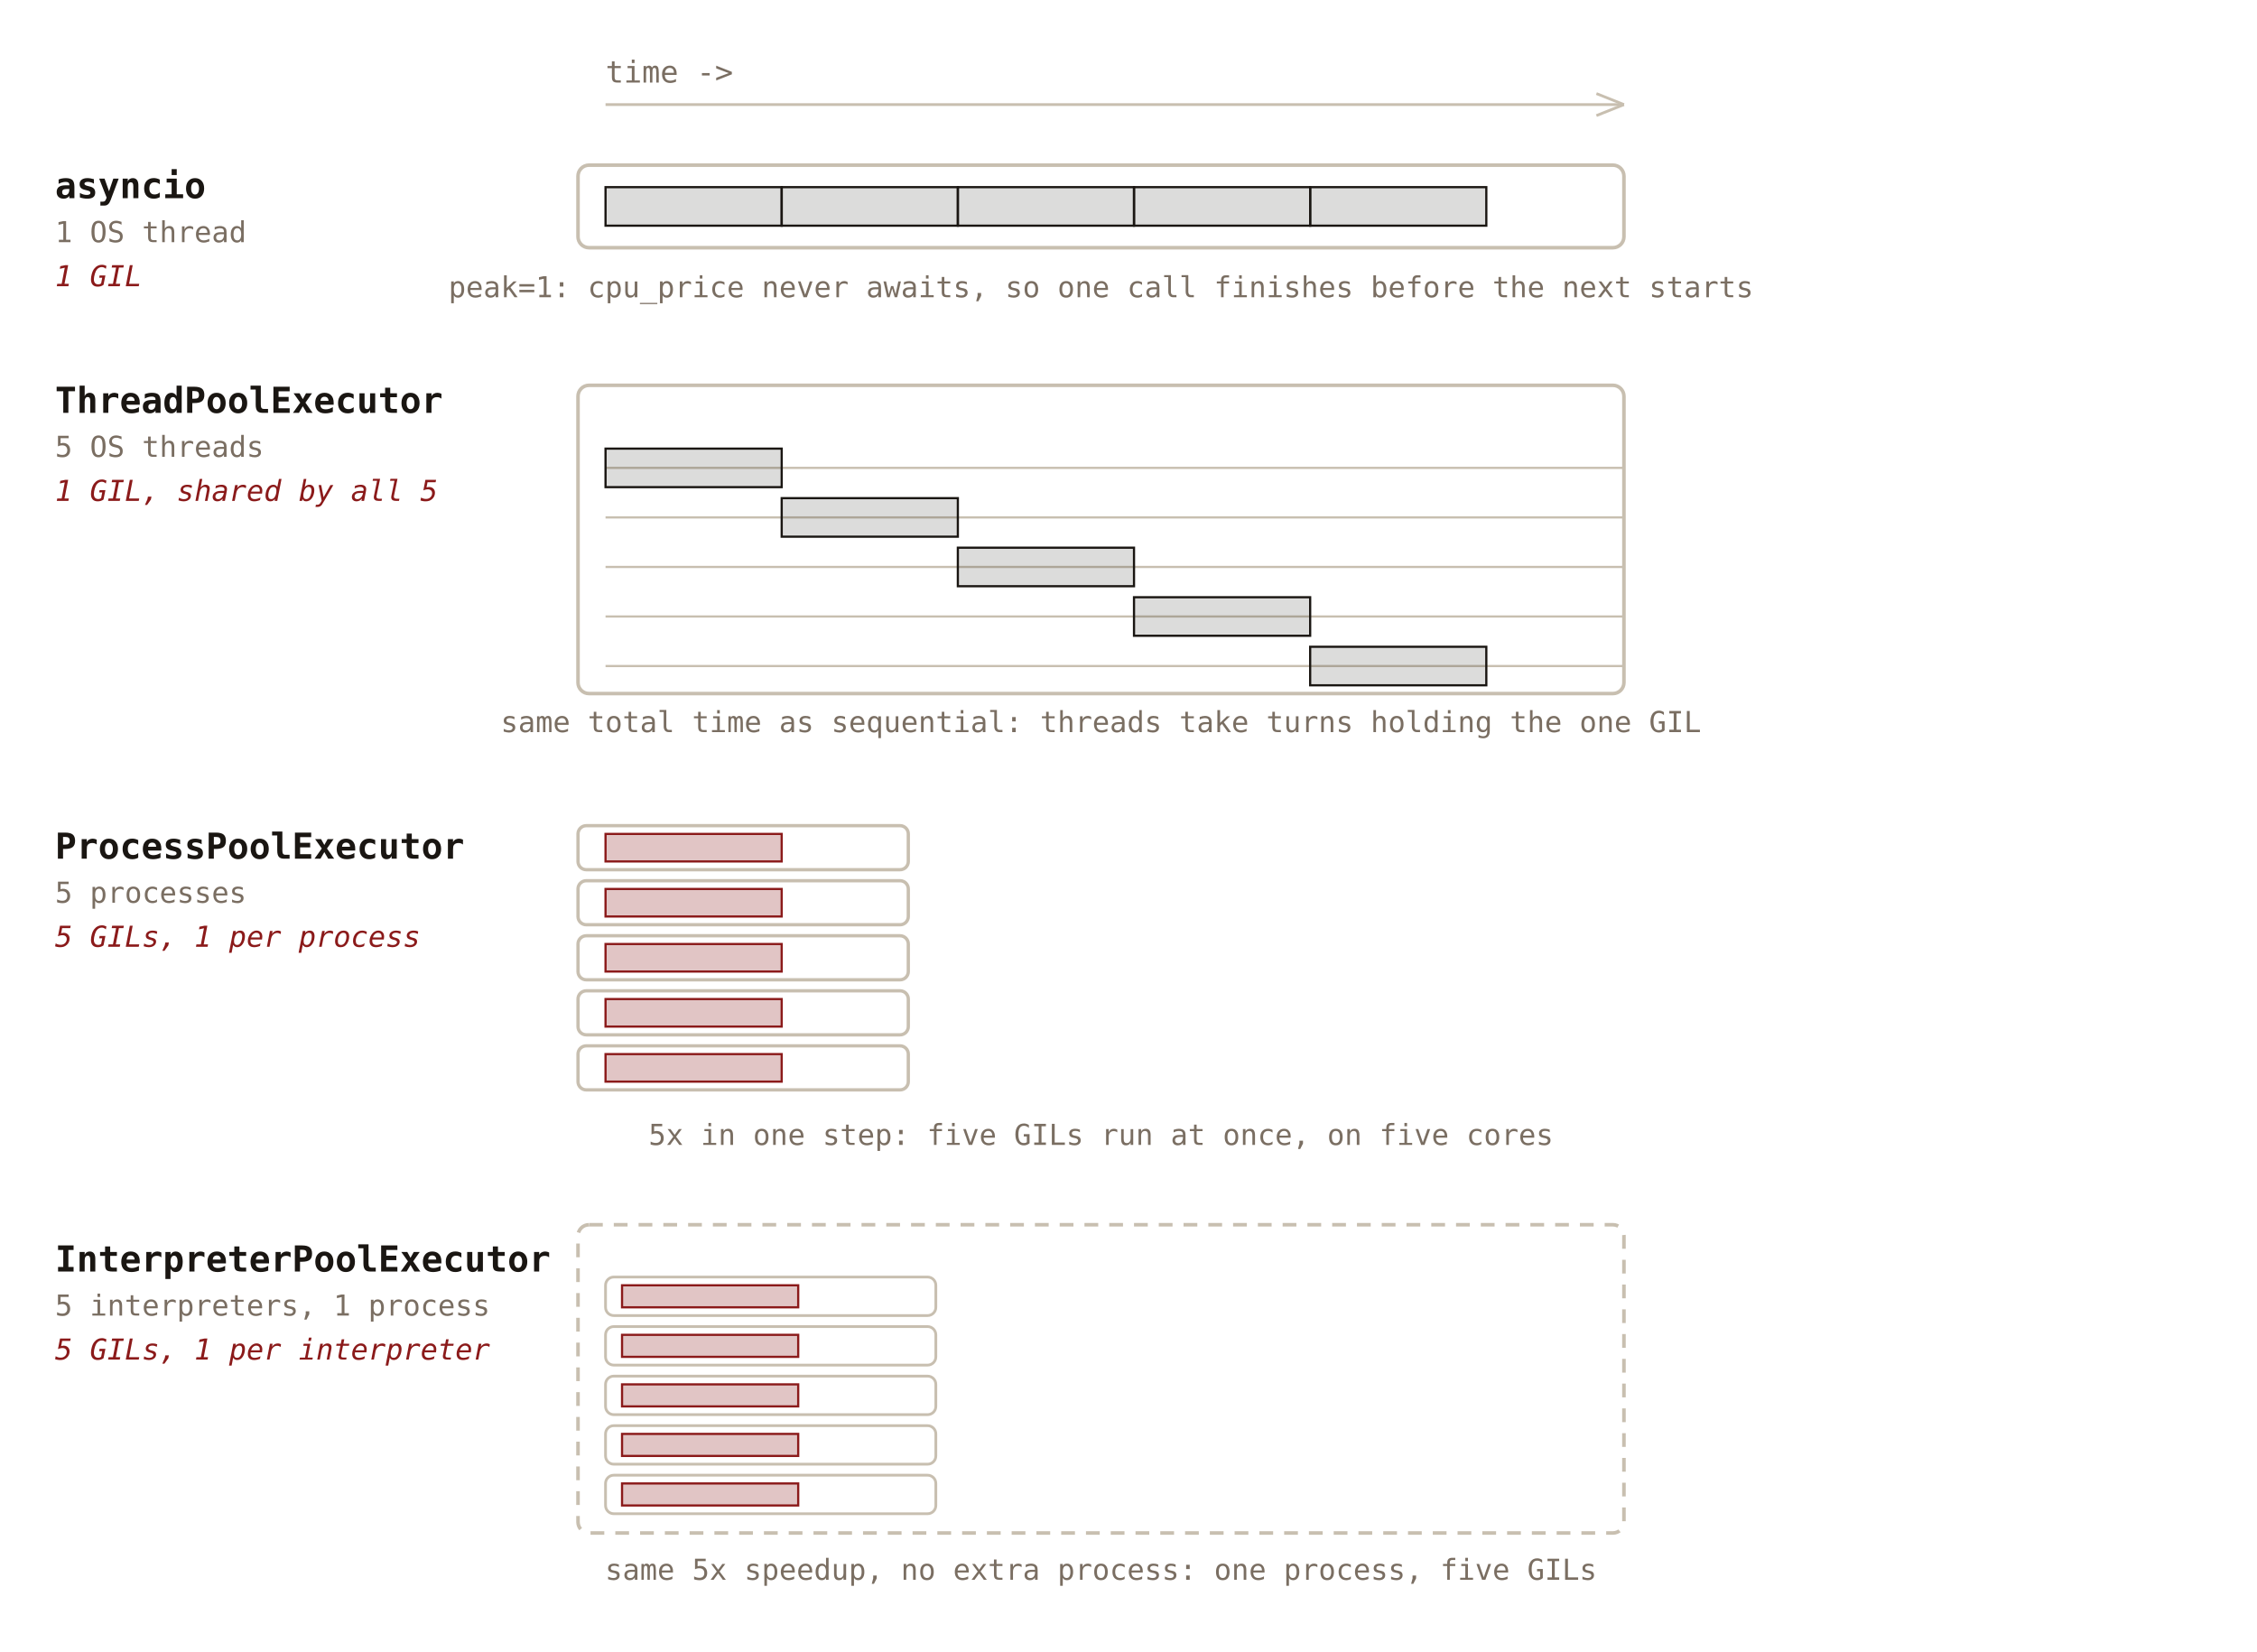
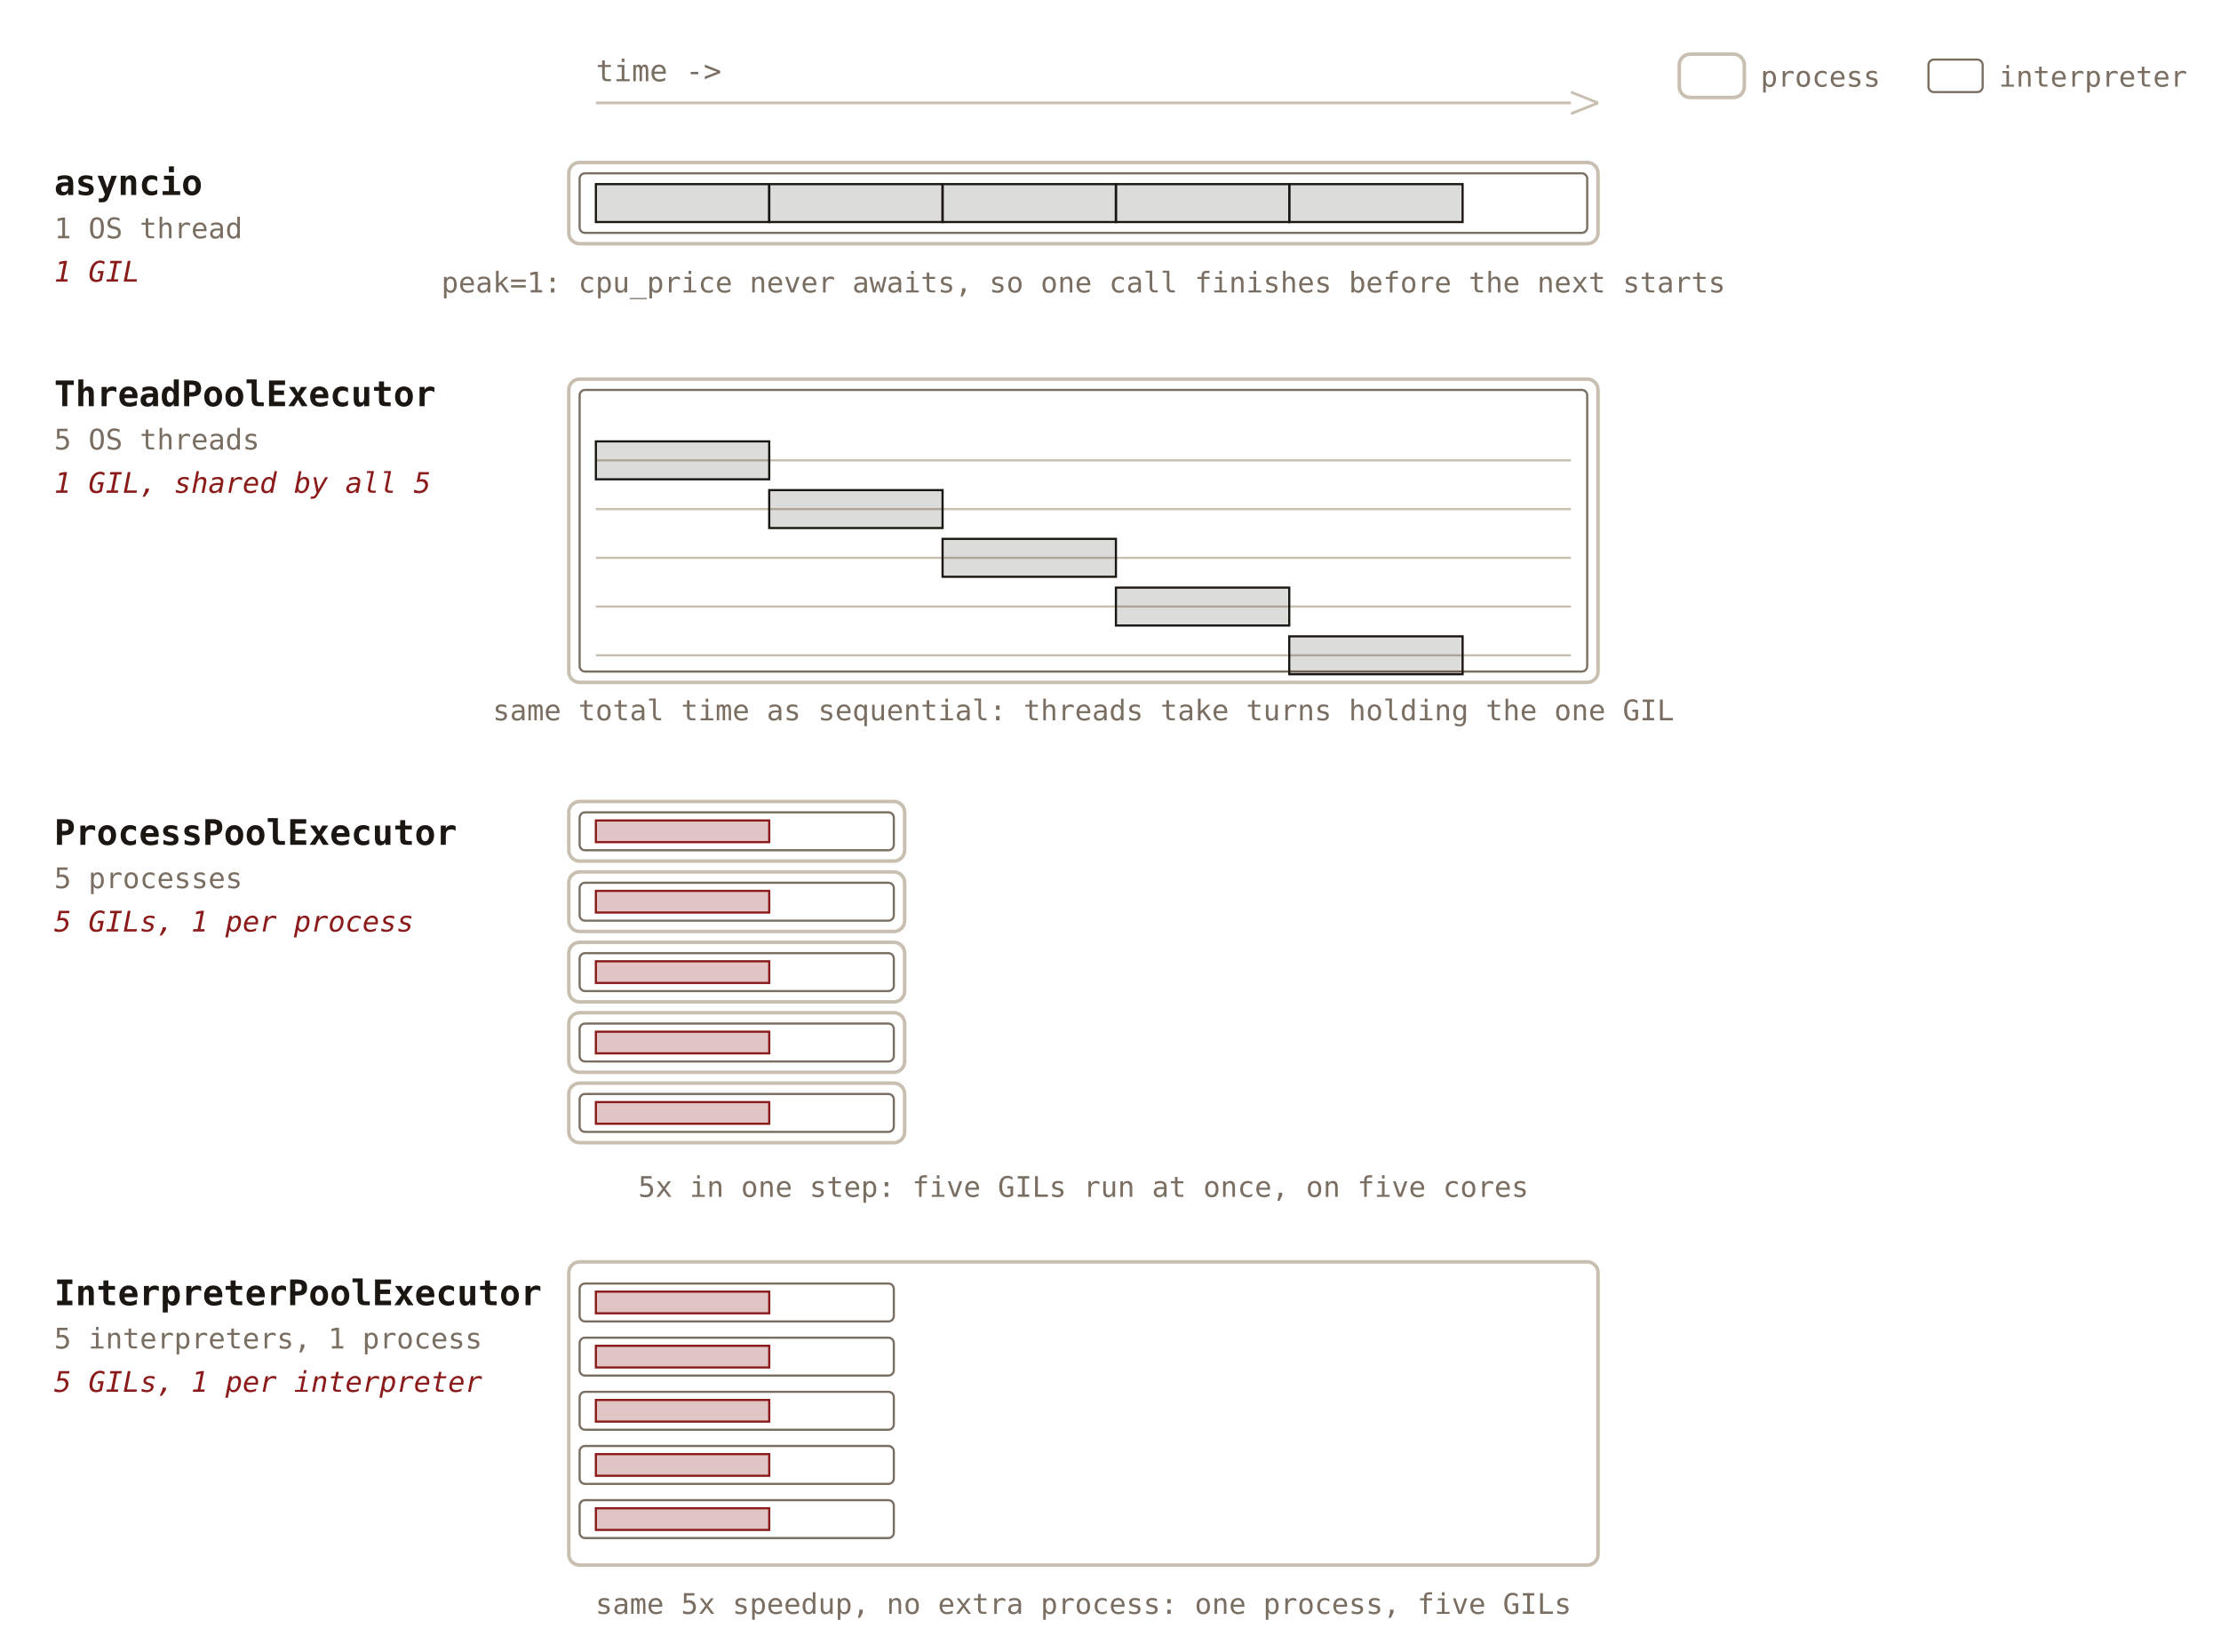
- <svg xmlns="http://www.w3.org/2000/svg" viewBox="0 0 820 600" font-family="'JetBrains Mono', Consolas, monospace">
+ <svg xmlns="http://www.w3.org/2000/svg" viewBox="0 0 820 610" font-family="'JetBrains Mono', Consolas, monospace">
  <text x="220" y="30" font-size="11" fill="#7a6e62">time -&gt;</text>
-   <line x1="220" y1="38" x2="590" y2="38" stroke="#c8bfb0" stroke-width="1" />
+   <line x1="220" y1="38" x2="580" y2="38" stroke="#c8bfb0" stroke-width="1" />
  <line x1="580" y1="34" x2="590" y2="38" stroke="#c8bfb0" stroke-width="1" />
  <line x1="580" y1="42" x2="590" y2="38" stroke="#c8bfb0" stroke-width="1" />
+   <rect x="620" y="20" width="24" height="16" fill="none" stroke="#c8bfb0" stroke-width="1.3" rx="4" />
+   <text x="650" y="32" font-size="10.5" fill="#7a6e62">process</text>
+   <rect x="712" y="22" width="20" height="12" fill="none" stroke="#7a6e62" stroke-width="0.8" rx="2" />
+   <text x="738" y="32" font-size="10.5" fill="#7a6e62">interpreter</text>
  <text x="20" y="72" font-size="13" font-weight="bold" fill="#1a1612">asyncio</text>
  <text x="20" y="88" font-size="10.5" fill="#7a6e62">1 OS thread</text>
  <text x="20" y="104" font-size="10.5" font-style="italic" fill="#8b1a1a">1 GIL</text>
  <rect x="210" y="60" width="380" height="30" fill="none" stroke="#c8bfb0" stroke-width="1.3" rx="4" />
+   <rect x="214" y="64" width="372" height="22" fill="none" stroke="#7a6e62" stroke-width="0.8" rx="2" />
  <rect x="220" y="68" width="64" height="14" fill="#1a1612" fill-opacity="0.15" stroke="#1a1612" stroke-width="0.8" />
  <rect x="284" y="68" width="64" height="14" fill="#1a1612" fill-opacity="0.15" stroke="#1a1612" stroke-width="0.8" />
  <rect x="348" y="68" width="64" height="14" fill="#1a1612" fill-opacity="0.15" stroke="#1a1612" stroke-width="0.8" />
  <rect x="412" y="68" width="64" height="14" fill="#1a1612" fill-opacity="0.15" stroke="#1a1612" stroke-width="0.8" />
  <rect x="476" y="68" width="64" height="14" fill="#1a1612" fill-opacity="0.15" stroke="#1a1612" stroke-width="0.8" />
  <text x="400" y="108" font-size="10.5" fill="#7a6e62" text-anchor="middle">peak=1: cpu_price never awaits, so one call finishes before the next starts</text>
  <text x="20" y="150" font-size="13" font-weight="bold" fill="#1a1612">ThreadPoolExecutor</text>
  <text x="20" y="166" font-size="10.5" fill="#7a6e62">5 OS threads</text>
  <text x="20" y="182" font-size="10.5" font-style="italic" fill="#8b1a1a">1 GIL, shared by all 5</text>
  <rect x="210" y="140" width="380" height="112" fill="none" stroke="#c8bfb0" stroke-width="1.3" rx="4" />
-   <line x1="220" y1="170" x2="590" y2="170" stroke="#c8bfb0" stroke-width="0.8" />
+   <rect x="214" y="144" width="372" height="104" fill="none" stroke="#7a6e62" stroke-width="0.8" rx="2" />
+   <line x1="220" y1="170" x2="580" y2="170" stroke="#c8bfb0" stroke-width="0.8" />
  <rect x="220" y="163" width="64" height="14" fill="#1a1612" fill-opacity="0.15" stroke="#1a1612" stroke-width="0.8" />
-   <line x1="220" y1="188" x2="590" y2="188" stroke="#c8bfb0" stroke-width="0.8" />
+   <line x1="220" y1="188" x2="580" y2="188" stroke="#c8bfb0" stroke-width="0.8" />
  <rect x="284" y="181" width="64" height="14" fill="#1a1612" fill-opacity="0.15" stroke="#1a1612" stroke-width="0.8" />
-   <line x1="220" y1="206" x2="590" y2="206" stroke="#c8bfb0" stroke-width="0.8" />
+   <line x1="220" y1="206" x2="580" y2="206" stroke="#c8bfb0" stroke-width="0.8" />
  <rect x="348" y="199" width="64" height="14" fill="#1a1612" fill-opacity="0.15" stroke="#1a1612" stroke-width="0.8" />
-   <line x1="220" y1="224" x2="590" y2="224" stroke="#c8bfb0" stroke-width="0.8" />
+   <line x1="220" y1="224" x2="580" y2="224" stroke="#c8bfb0" stroke-width="0.8" />
  <rect x="412" y="217" width="64" height="14" fill="#1a1612" fill-opacity="0.15" stroke="#1a1612" stroke-width="0.8" />
-   <line x1="220" y1="242" x2="590" y2="242" stroke="#c8bfb0" stroke-width="0.8" />
+   <line x1="220" y1="242" x2="580" y2="242" stroke="#c8bfb0" stroke-width="0.8" />
  <rect x="476" y="235" width="64" height="14" fill="#1a1612" fill-opacity="0.15" stroke="#1a1612" stroke-width="0.8" />
  <text x="400" y="266" font-size="10.5" fill="#7a6e62" text-anchor="middle">same total time as sequential: threads take turns holding the one GIL</text>
  <text x="20" y="312" font-size="13" font-weight="bold" fill="#1a1612">ProcessPoolExecutor</text>
  <text x="20" y="328" font-size="10.5" fill="#7a6e62">5 processes</text>
  <text x="20" y="344" font-size="10.5" font-style="italic" fill="#8b1a1a">5 GILs, 1 per process</text>
-   <rect x="210" y="300" width="120" height="16" fill="none" stroke="#c8bfb0" stroke-width="1.2" rx="3" />
-   <rect x="220" y="303" width="64" height="10" fill="#8b1a1a" fill-opacity="0.25" stroke="#8b1a1a" stroke-width="0.8" />
-   <rect x="210" y="320" width="120" height="16" fill="none" stroke="#c8bfb0" stroke-width="1.2" rx="3" />
-   <rect x="220" y="323" width="64" height="10" fill="#8b1a1a" fill-opacity="0.25" stroke="#8b1a1a" stroke-width="0.8" />
-   <rect x="210" y="340" width="120" height="16" fill="none" stroke="#c8bfb0" stroke-width="1.2" rx="3" />
-   <rect x="220" y="343" width="64" height="10" fill="#8b1a1a" fill-opacity="0.25" stroke="#8b1a1a" stroke-width="0.8" />
-   <rect x="210" y="360" width="120" height="16" fill="none" stroke="#c8bfb0" stroke-width="1.2" rx="3" />
-   <rect x="220" y="363" width="64" height="10" fill="#8b1a1a" fill-opacity="0.25" stroke="#8b1a1a" stroke-width="0.8" />
-   <rect x="210" y="380" width="120" height="16" fill="none" stroke="#c8bfb0" stroke-width="1.2" rx="3" />
-   <rect x="220" y="383" width="64" height="10" fill="#8b1a1a" fill-opacity="0.25" stroke="#8b1a1a" stroke-width="0.8" />
-   <text x="400" y="416" font-size="10.5" fill="#7a6e62" text-anchor="middle">5x in one step: five GILs run at once, on five cores</text>
-   <text x="20" y="462" font-size="13" font-weight="bold" fill="#1a1612">InterpreterPoolExecutor</text>
-   <text x="20" y="478" font-size="10.5" fill="#7a6e62">5 interpreters, 1 process</text>
-   <text x="20" y="494" font-size="10.5" font-style="italic" fill="#8b1a1a">5 GILs, 1 per interpreter</text>
-   <rect x="210" y="445" width="380" height="112" fill="none" stroke="#c8bfb0" stroke-width="1.3" stroke-dasharray="5,4" rx="4" />
-   <rect x="220" y="464" width="120" height="14" fill="none" stroke="#c8bfb0" stroke-width="1" rx="3" />
-   <rect x="226" y="467" width="64" height="8" fill="#8b1a1a" fill-opacity="0.25" stroke="#8b1a1a" stroke-width="0.8" />
-   <rect x="220" y="482" width="120" height="14" fill="none" stroke="#c8bfb0" stroke-width="1" rx="3" />
-   <rect x="226" y="485" width="64" height="8" fill="#8b1a1a" fill-opacity="0.25" stroke="#8b1a1a" stroke-width="0.8" />
-   <rect x="220" y="500" width="120" height="14" fill="none" stroke="#c8bfb0" stroke-width="1" rx="3" />
-   <rect x="226" y="503" width="64" height="8" fill="#8b1a1a" fill-opacity="0.25" stroke="#8b1a1a" stroke-width="0.8" />
-   <rect x="220" y="518" width="120" height="14" fill="none" stroke="#c8bfb0" stroke-width="1" rx="3" />
-   <rect x="226" y="521" width="64" height="8" fill="#8b1a1a" fill-opacity="0.25" stroke="#8b1a1a" stroke-width="0.8" />
-   <rect x="220" y="536" width="120" height="14" fill="none" stroke="#c8bfb0" stroke-width="1" rx="3" />
-   <rect x="226" y="539" width="64" height="8" fill="#8b1a1a" fill-opacity="0.25" stroke="#8b1a1a" stroke-width="0.8" />
-   <text x="400" y="574" font-size="10.5" fill="#7a6e62" text-anchor="middle">same 5x speedup, no extra process: one process, five GILs</text>
+   <rect x="210" y="296" width="124" height="22" fill="none" stroke="#c8bfb0" stroke-width="1.3" rx="4" />
+   <rect x="214" y="300" width="116" height="14" fill="none" stroke="#7a6e62" stroke-width="0.8" rx="2" />
+   <rect x="220" y="303" width="64" height="8" fill="#8b1a1a" fill-opacity="0.25" stroke="#8b1a1a" stroke-width="0.8" />
+   <rect x="210" y="322" width="124" height="22" fill="none" stroke="#c8bfb0" stroke-width="1.3" rx="4" />
+   <rect x="214" y="326" width="116" height="14" fill="none" stroke="#7a6e62" stroke-width="0.8" rx="2" />
+   <rect x="220" y="329" width="64" height="8" fill="#8b1a1a" fill-opacity="0.25" stroke="#8b1a1a" stroke-width="0.8" />
+   <rect x="210" y="348" width="124" height="22" fill="none" stroke="#c8bfb0" stroke-width="1.3" rx="4" />
+   <rect x="214" y="352" width="116" height="14" fill="none" stroke="#7a6e62" stroke-width="0.8" rx="2" />
+   <rect x="220" y="355" width="64" height="8" fill="#8b1a1a" fill-opacity="0.25" stroke="#8b1a1a" stroke-width="0.8" />
+   <rect x="210" y="374" width="124" height="22" fill="none" stroke="#c8bfb0" stroke-width="1.3" rx="4" />
+   <rect x="214" y="378" width="116" height="14" fill="none" stroke="#7a6e62" stroke-width="0.8" rx="2" />
+   <rect x="220" y="381" width="64" height="8" fill="#8b1a1a" fill-opacity="0.25" stroke="#8b1a1a" stroke-width="0.8" />
+   <rect x="210" y="400" width="124" height="22" fill="none" stroke="#c8bfb0" stroke-width="1.3" rx="4" />
+   <rect x="214" y="404" width="116" height="14" fill="none" stroke="#7a6e62" stroke-width="0.8" rx="2" />
+   <rect x="220" y="407" width="64" height="8" fill="#8b1a1a" fill-opacity="0.25" stroke="#8b1a1a" stroke-width="0.8" />
+   <text x="400" y="442" font-size="10.5" fill="#7a6e62" text-anchor="middle">5x in one step: five GILs run at once, on five cores</text>
+   <text x="20" y="482" font-size="13" font-weight="bold" fill="#1a1612">InterpreterPoolExecutor</text>
+   <text x="20" y="498" font-size="10.5" fill="#7a6e62">5 interpreters, 1 process</text>
+   <text x="20" y="514" font-size="10.5" font-style="italic" fill="#8b1a1a">5 GILs, 1 per interpreter</text>
+   <rect x="210" y="466" width="380" height="112" fill="none" stroke="#c8bfb0" stroke-width="1.3" rx="4" />
+   <rect x="214" y="474" width="116" height="14" fill="none" stroke="#7a6e62" stroke-width="0.8" rx="2" />
+   <rect x="220" y="477" width="64" height="8" fill="#8b1a1a" fill-opacity="0.25" stroke="#8b1a1a" stroke-width="0.8" />
+   <rect x="214" y="494" width="116" height="14" fill="none" stroke="#7a6e62" stroke-width="0.8" rx="2" />
+   <rect x="220" y="497" width="64" height="8" fill="#8b1a1a" fill-opacity="0.25" stroke="#8b1a1a" stroke-width="0.8" />
+   <rect x="214" y="514" width="116" height="14" fill="none" stroke="#7a6e62" stroke-width="0.8" rx="2" />
+   <rect x="220" y="517" width="64" height="8" fill="#8b1a1a" fill-opacity="0.25" stroke="#8b1a1a" stroke-width="0.8" />
+   <rect x="214" y="534" width="116" height="14" fill="none" stroke="#7a6e62" stroke-width="0.8" rx="2" />
+   <rect x="220" y="537" width="64" height="8" fill="#8b1a1a" fill-opacity="0.25" stroke="#8b1a1a" stroke-width="0.8" />
+   <rect x="214" y="554" width="116" height="14" fill="none" stroke="#7a6e62" stroke-width="0.8" rx="2" />
+   <rect x="220" y="557" width="64" height="8" fill="#8b1a1a" fill-opacity="0.25" stroke="#8b1a1a" stroke-width="0.8" />
+   <text x="400" y="596" font-size="10.5" fill="#7a6e62" text-anchor="middle">same 5x speedup, no extra process: one process, five GILs</text>
</svg>
